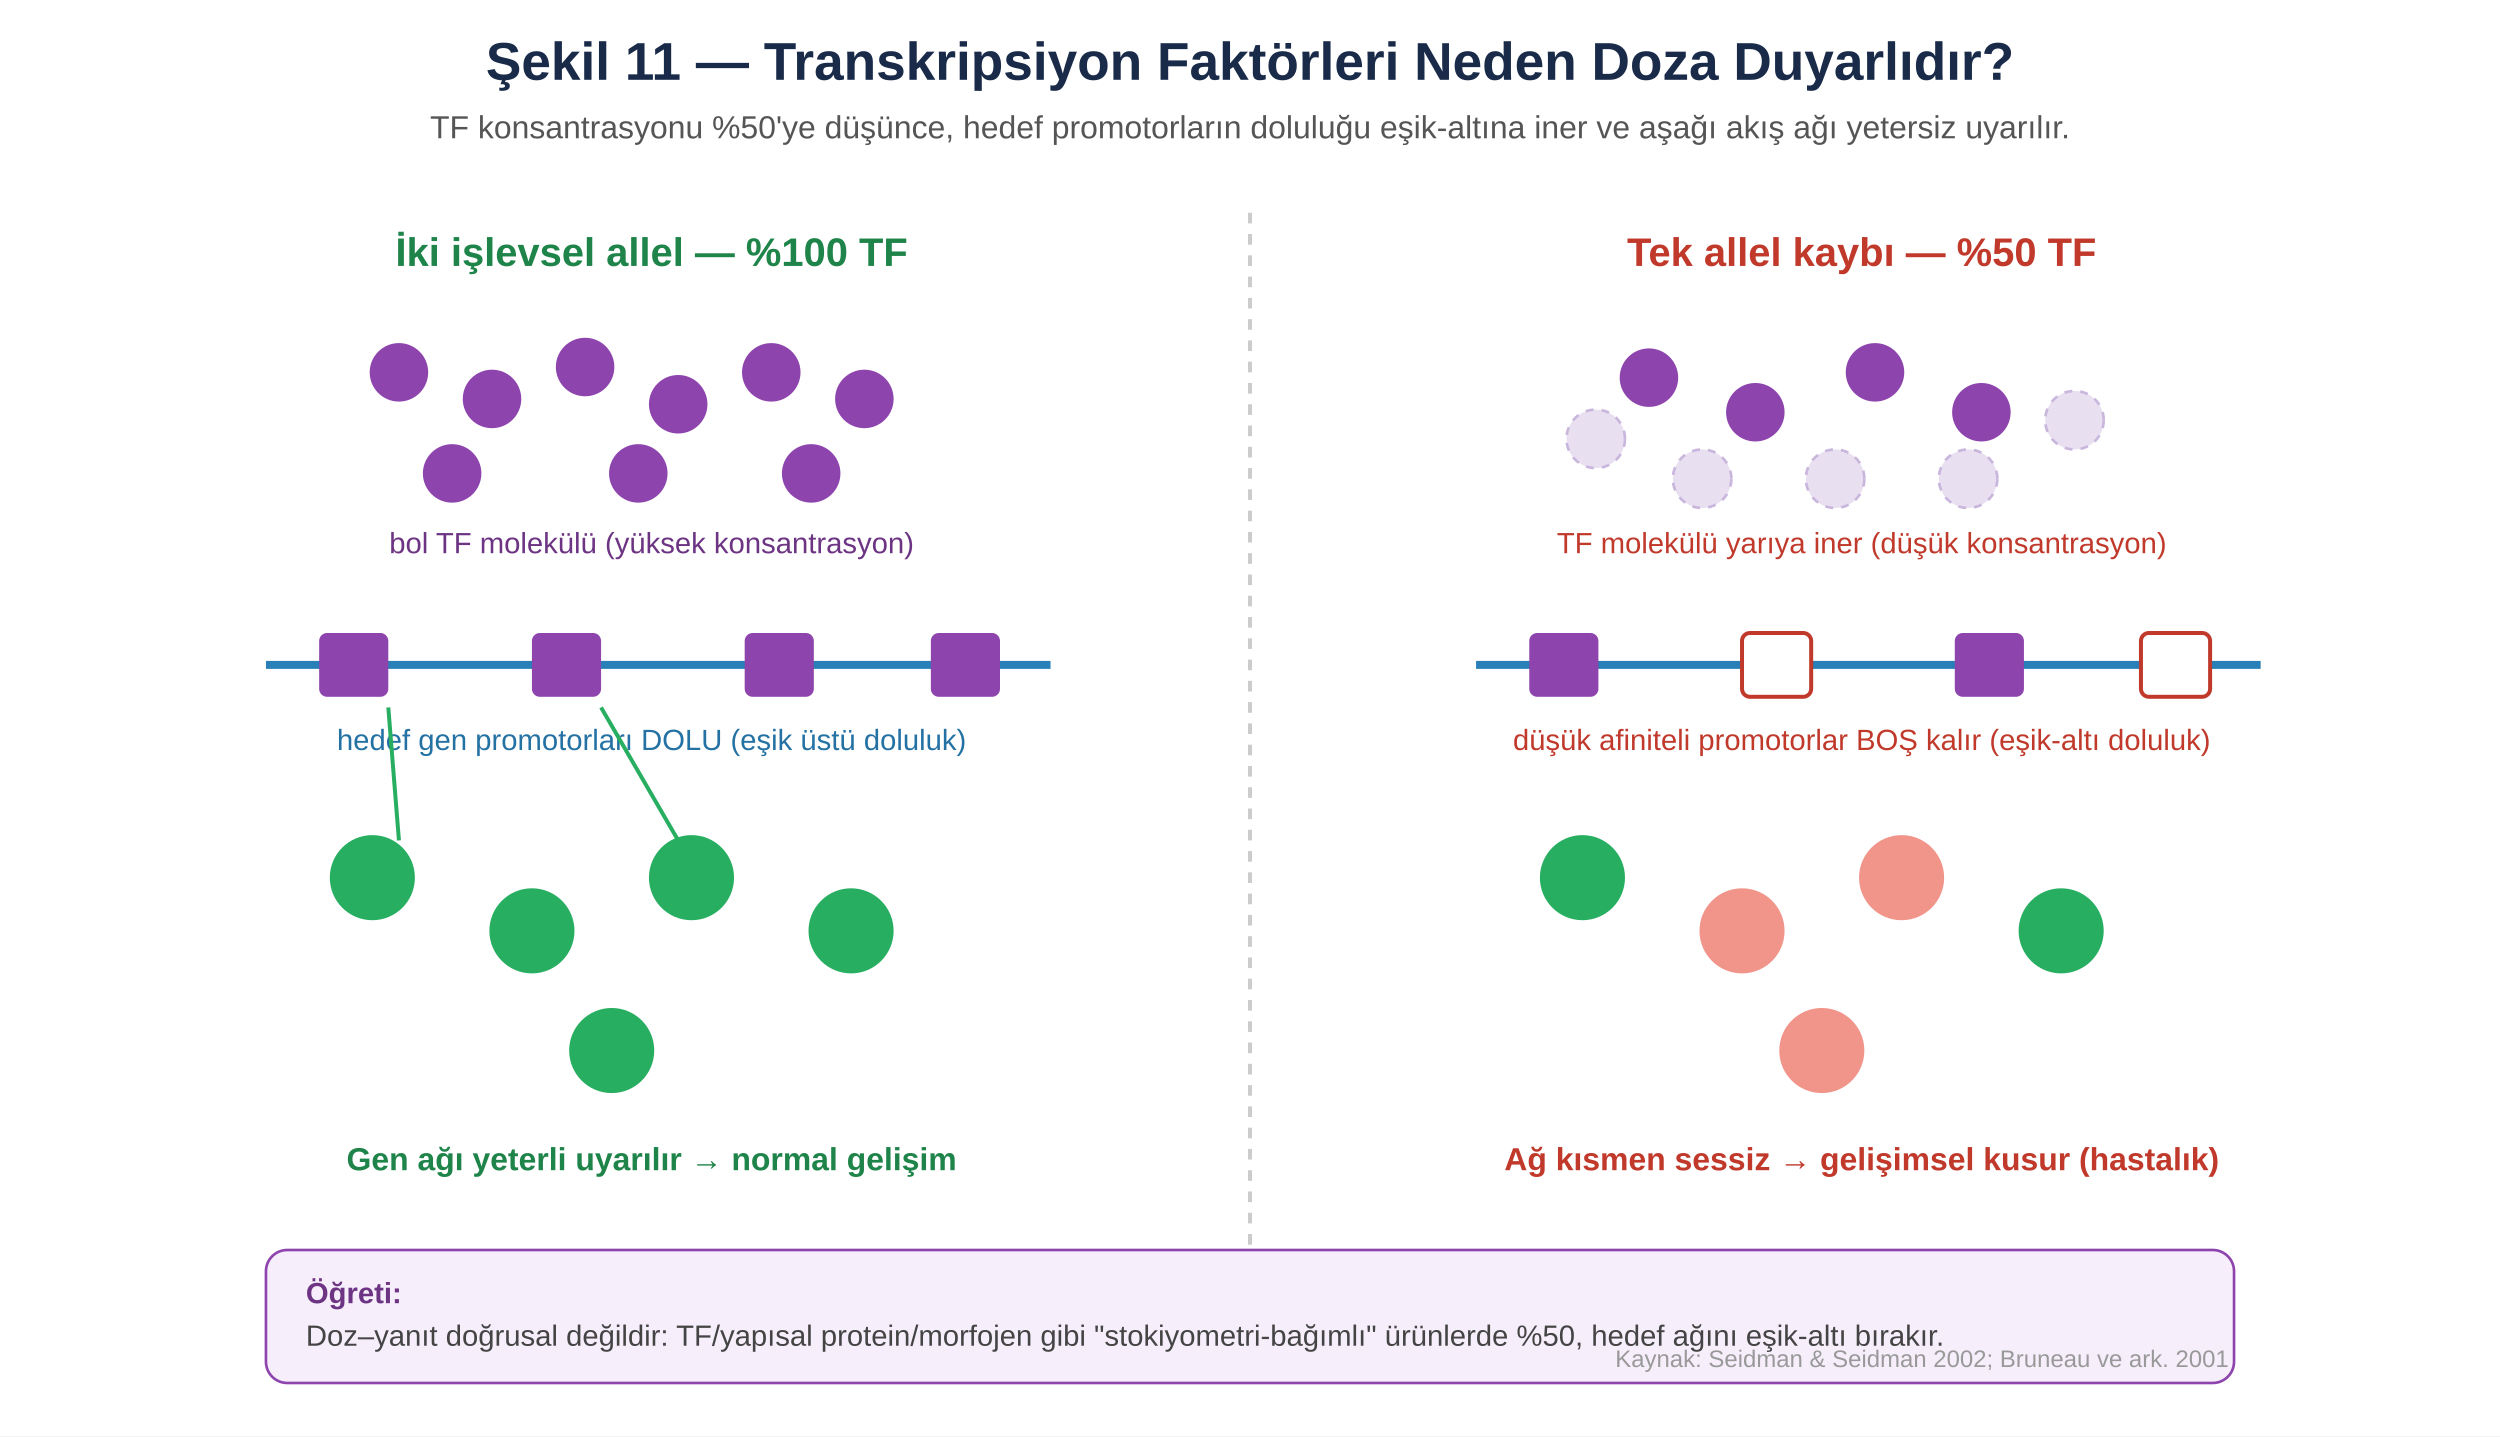
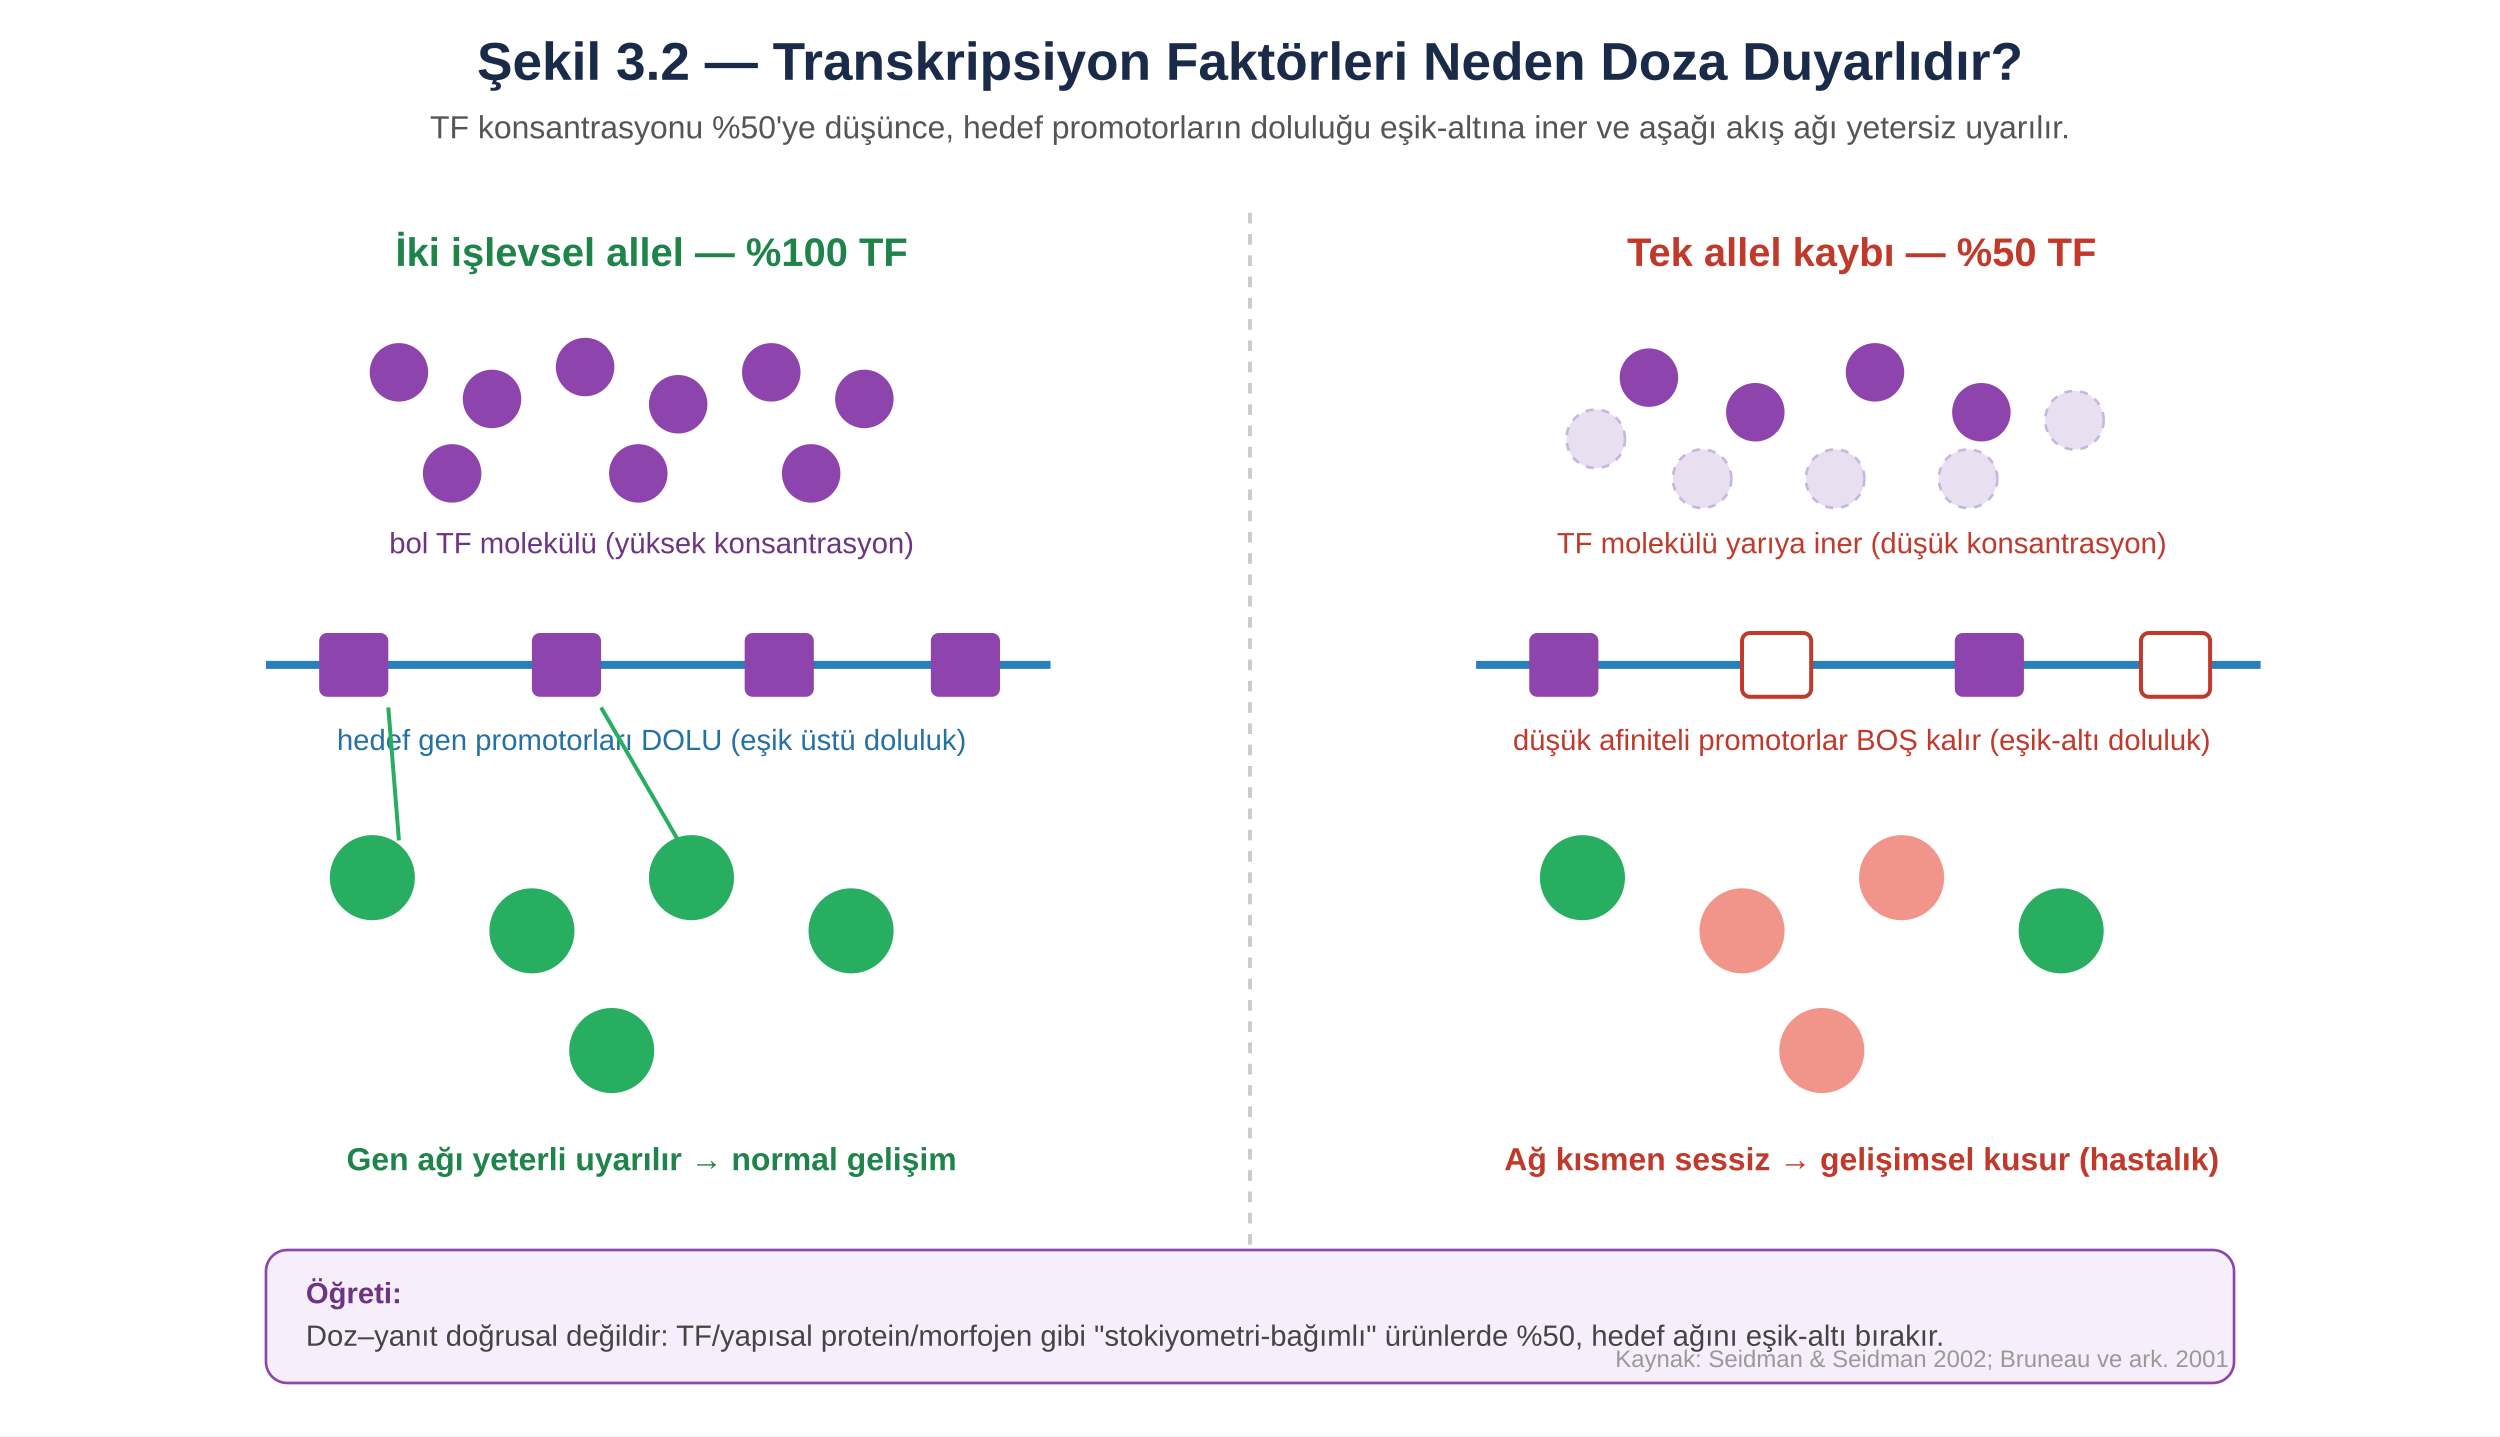
<svg xmlns="http://www.w3.org/2000/svg" viewBox="0 0 940 540" font-family="Segoe UI, Arial, sans-serif">
  <rect x="0" y="0" width="940" height="540" fill="#ffffff" />
-   <text x="470" y="30" text-anchor="middle" font-size="20" font-weight="700" fill="#1a2b4a">Şekil 11 — Transkripsiyon Faktörleri Neden Doza Duyarlıdır?</text>
+   <text x="470" y="30" text-anchor="middle" font-size="20" font-weight="700" fill="#1a2b4a">Şekil 3.2 — Transkripsiyon Faktörleri Neden Doza Duyarlıdır?</text>
  <text x="470" y="52" text-anchor="middle" font-size="12" fill="#555">TF konsantrasyonu %50'ye düşünce, hedef promotorların doluluğu eşik-altına iner ve aşağı akış ağı yetersiz uyarılır.</text>
  <line x1="470" y1="80" x2="470" y2="500" stroke="#ccc" stroke-width="1.5" stroke-dasharray="4 4" />
  <text x="245" y="100" text-anchor="middle" font-size="15" font-weight="700" fill="#1e8449">İki işlevsel allel — %100 TF</text>
  <g>
    <circle cx="150" cy="140" r="11" fill="#8e44ad" />
    <circle cx="185" cy="150" r="11" fill="#8e44ad" />
    <circle cx="220" cy="138" r="11" fill="#8e44ad" />
    <circle cx="255" cy="152" r="11" fill="#8e44ad" />
    <circle cx="290" cy="140" r="11" fill="#8e44ad" />
    <circle cx="325" cy="150" r="11" fill="#8e44ad" />
    <circle cx="170" cy="178" r="11" fill="#8e44ad" />
    <circle cx="240" cy="178" r="11" fill="#8e44ad" />
    <circle cx="305" cy="178" r="11" fill="#8e44ad" />
  </g>
  <text x="245" y="208" text-anchor="middle" font-size="11" fill="#6c3483">bol TF molekülü (yüksek konsantrasyon)</text>
  <line x1="100" y1="250" x2="395" y2="250" stroke="#2980b9" stroke-width="3" />
  <rect x="120" y="238" width="26" height="24" rx="3" fill="#8e44ad" />
  <rect x="200" y="238" width="26" height="24" rx="3" fill="#8e44ad" />
  <rect x="280" y="238" width="26" height="24" rx="3" fill="#8e44ad" />
  <rect x="350" y="238" width="26" height="24" rx="3" fill="#8e44ad" />
  <text x="245" y="282" text-anchor="middle" font-size="11" fill="#2471a3">hedef gen promotorları DOLU (eşik üstü doluluk)</text>
  <circle cx="140" cy="330" r="16" fill="#27ae60" />
  <circle cx="200" cy="350" r="16" fill="#27ae60" />
  <circle cx="260" cy="330" r="16" fill="#27ae60" />
  <circle cx="320" cy="350" r="16" fill="#27ae60" />
  <circle cx="230" cy="395" r="16" fill="#27ae60" />
  <line x1="146" y1="266" x2="150" y2="316" stroke="#27ae60" stroke-width="1.5" />
  <line x1="226" y1="266" x2="255" y2="316" stroke="#27ae60" stroke-width="1.5" />
  <text x="245" y="440" text-anchor="middle" font-size="12" font-weight="700" fill="#1e8449">Gen ağı yeterli uyarılır → normal gelişim</text>
  <text x="700" y="100" text-anchor="middle" font-size="15" font-weight="700" fill="#c0392b">Tek allel kaybı — %50 TF</text>
  <g>
    <circle cx="620" cy="142" r="11" fill="#8e44ad" />
    <circle cx="660" cy="155" r="11" fill="#8e44ad" />
    <circle cx="705" cy="140" r="11" fill="#8e44ad" />
    <circle cx="745" cy="155" r="11" fill="#8e44ad" />
    <circle cx="640" cy="180" r="11" fill="#e8dff0" stroke="#c9b6dd" stroke-dasharray="3 3" />
    <circle cx="690" cy="180" r="11" fill="#e8dff0" stroke="#c9b6dd" stroke-dasharray="3 3" />
    <circle cx="740" cy="180" r="11" fill="#e8dff0" stroke="#c9b6dd" stroke-dasharray="3 3" />
    <circle cx="780" cy="158" r="11" fill="#e8dff0" stroke="#c9b6dd" stroke-dasharray="3 3" />
    <circle cx="600" cy="165" r="11" fill="#e8dff0" stroke="#c9b6dd" stroke-dasharray="3 3" />
  </g>
  <text x="700" y="208" text-anchor="middle" font-size="11" fill="#c0392b">TF molekülü yarıya iner (düşük konsantrasyon)</text>
  <line x1="555" y1="250" x2="850" y2="250" stroke="#2980b9" stroke-width="3" />
  <rect x="575" y="238" width="26" height="24" rx="3" fill="#8e44ad" />
  <rect x="655" y="238" width="26" height="24" rx="3" fill="#ffffff" stroke="#c0392b" stroke-width="1.5" />
  <rect x="735" y="238" width="26" height="24" rx="3" fill="#8e44ad" />
  <rect x="805" y="238" width="26" height="24" rx="3" fill="#ffffff" stroke="#c0392b" stroke-width="1.5" />
  <text x="700" y="282" text-anchor="middle" font-size="11" fill="#c0392b">düşük afiniteli promotorlar BOŞ kalır (eşik-altı doluluk)</text>
  <circle cx="595" cy="330" r="16" fill="#27ae60" />
  <circle cx="655" cy="350" r="16" fill="#f1948a" />
  <circle cx="715" cy="330" r="16" fill="#f1948a" />
  <circle cx="775" cy="350" r="16" fill="#27ae60" />
  <circle cx="685" cy="395" r="16" fill="#f1948a" />
  <text x="700" y="440" text-anchor="middle" font-size="12" font-weight="700" fill="#c0392b">Ağ kısmen sessiz → gelişimsel kusur (hastalık)</text>
  <rect x="100" y="470" width="740" height="50" rx="8" fill="#f6eefb" stroke="#8e44ad" />
  <text x="115" y="490" font-size="11" font-weight="700" fill="#6c3483">Öğreti:</text>
  <text x="115" y="506" font-size="11" fill="#444">Doz–yanıt doğrusal değildir: TF/yapısal protein/morfojen gibi "stokiyometri-bağımlı" ürünlerde %50, hedef ağını eşik-altı bırakır.</text>
  <text x="838" y="514" text-anchor="end" font-size="9" fill="#999">Kaynak: Seidman &amp; Seidman 2002; Bruneau ve ark. 2001</text>
</svg>
